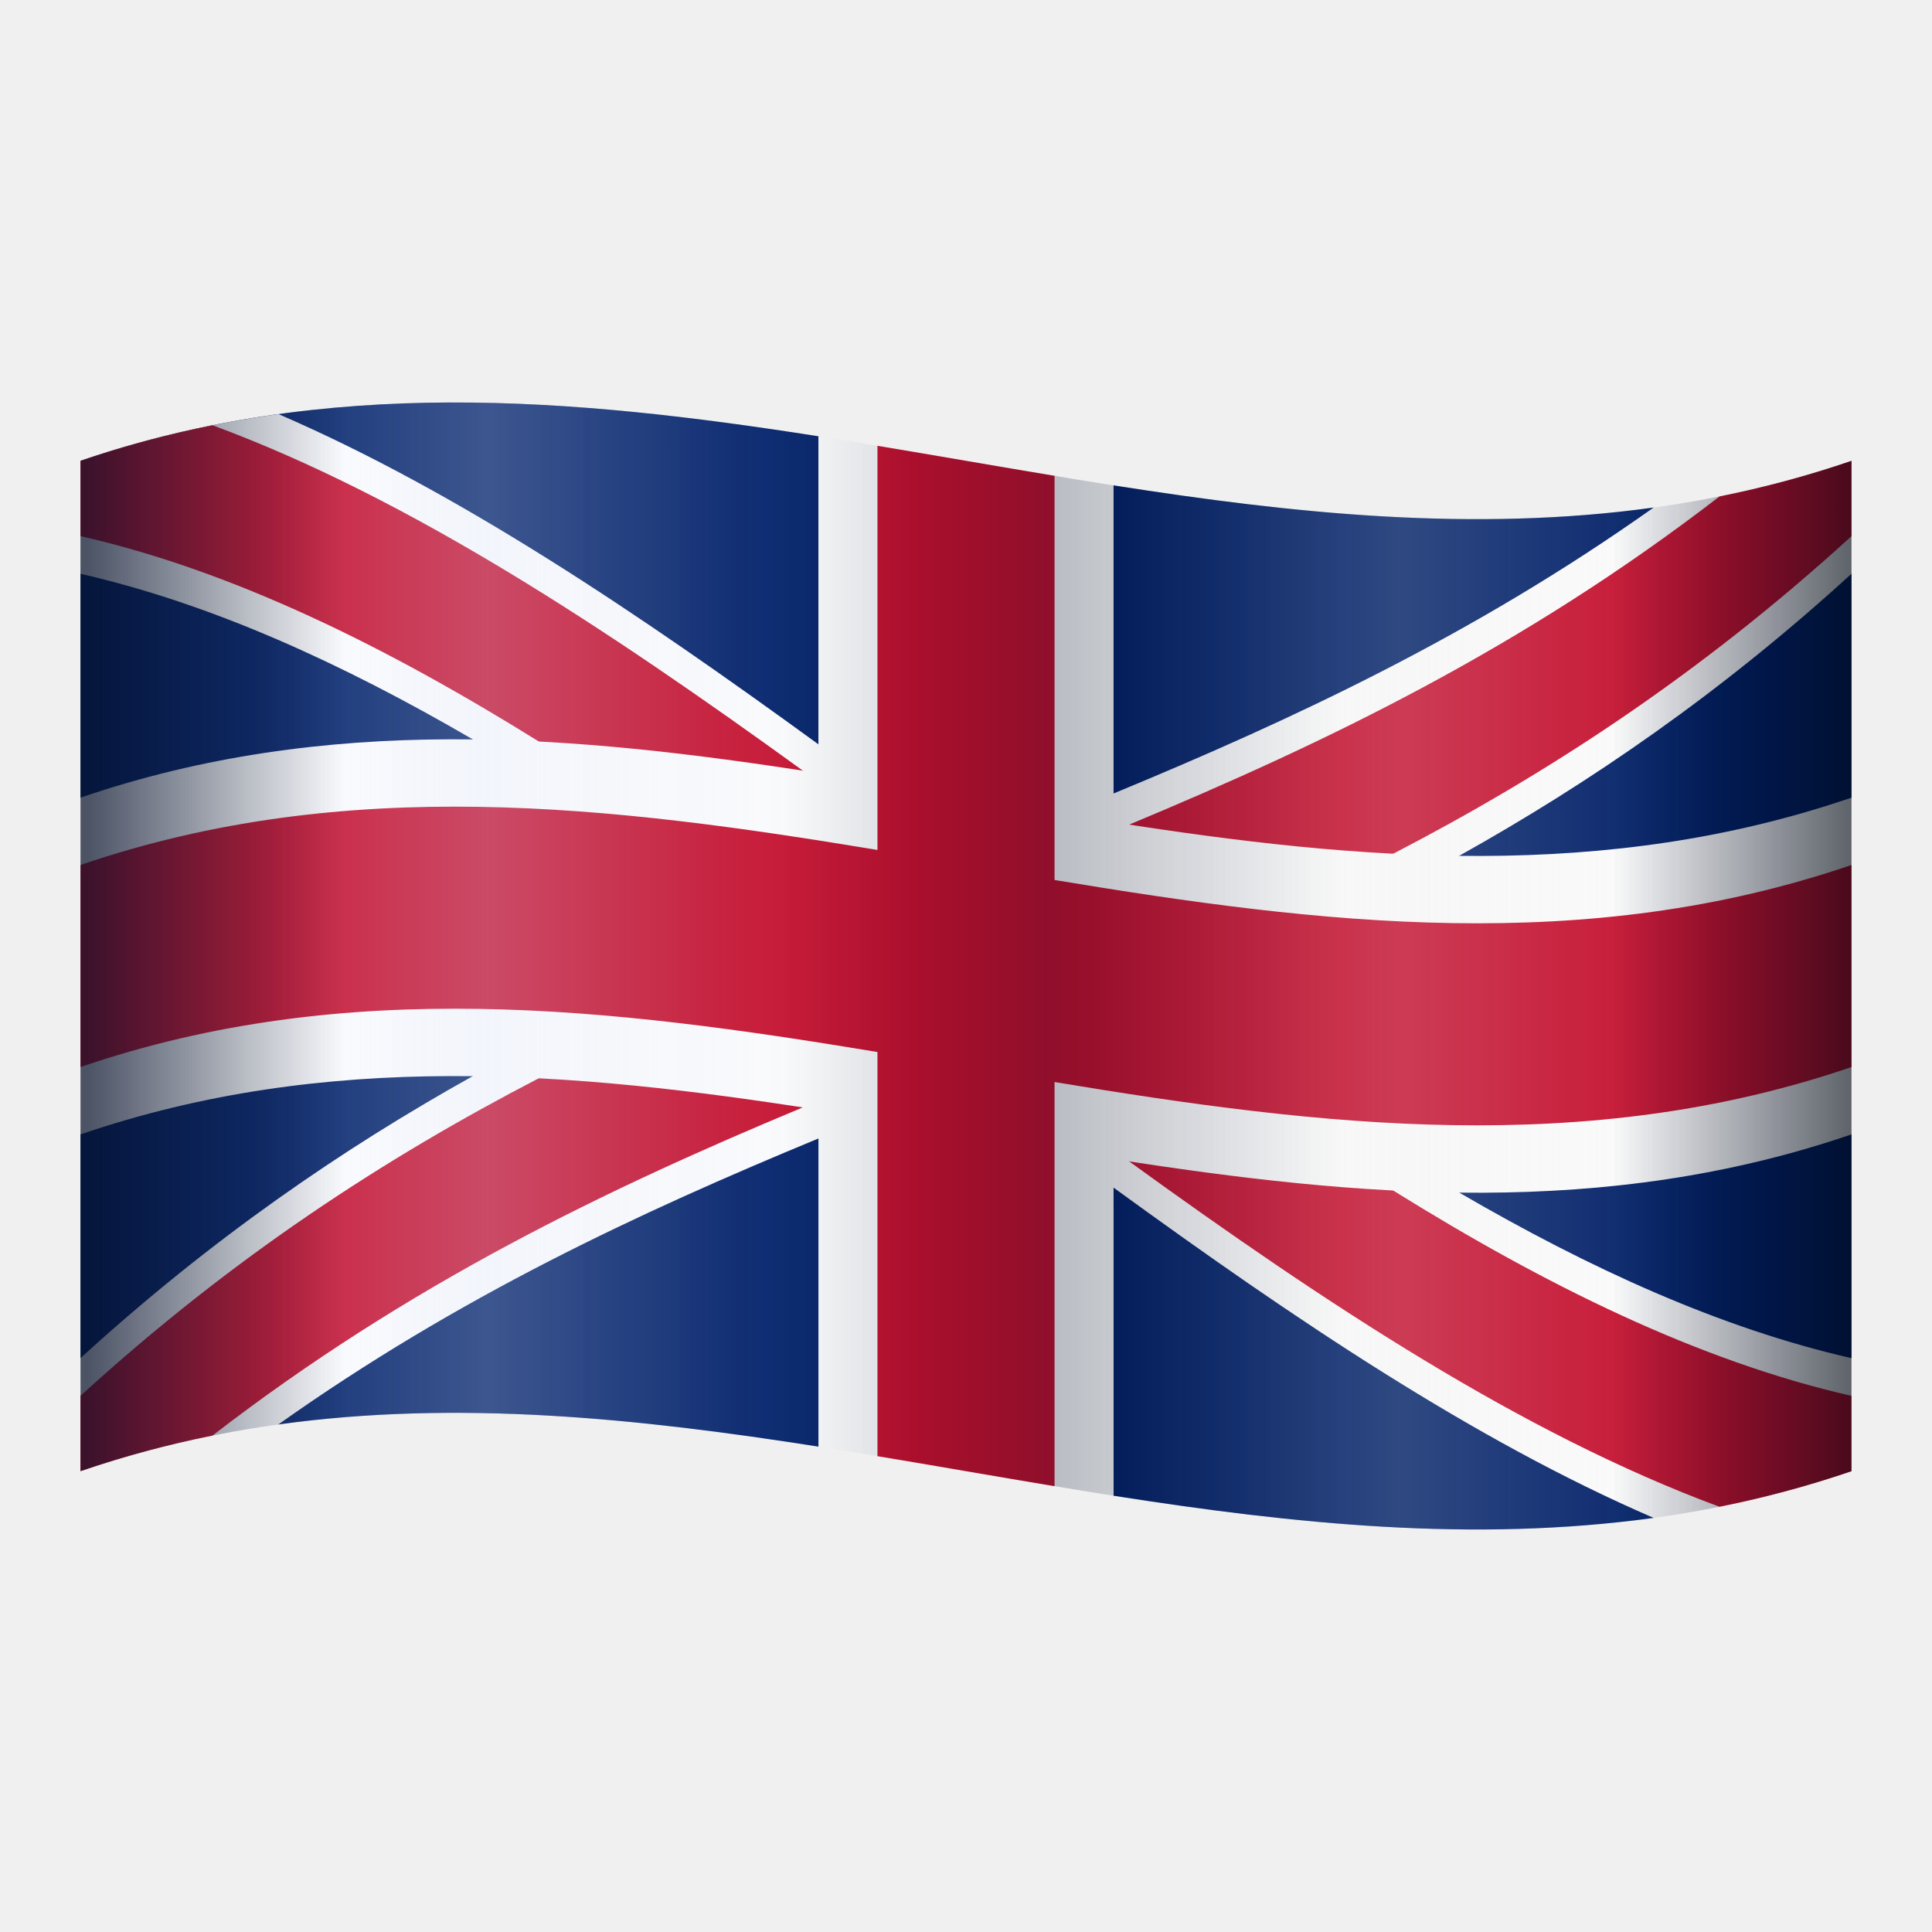
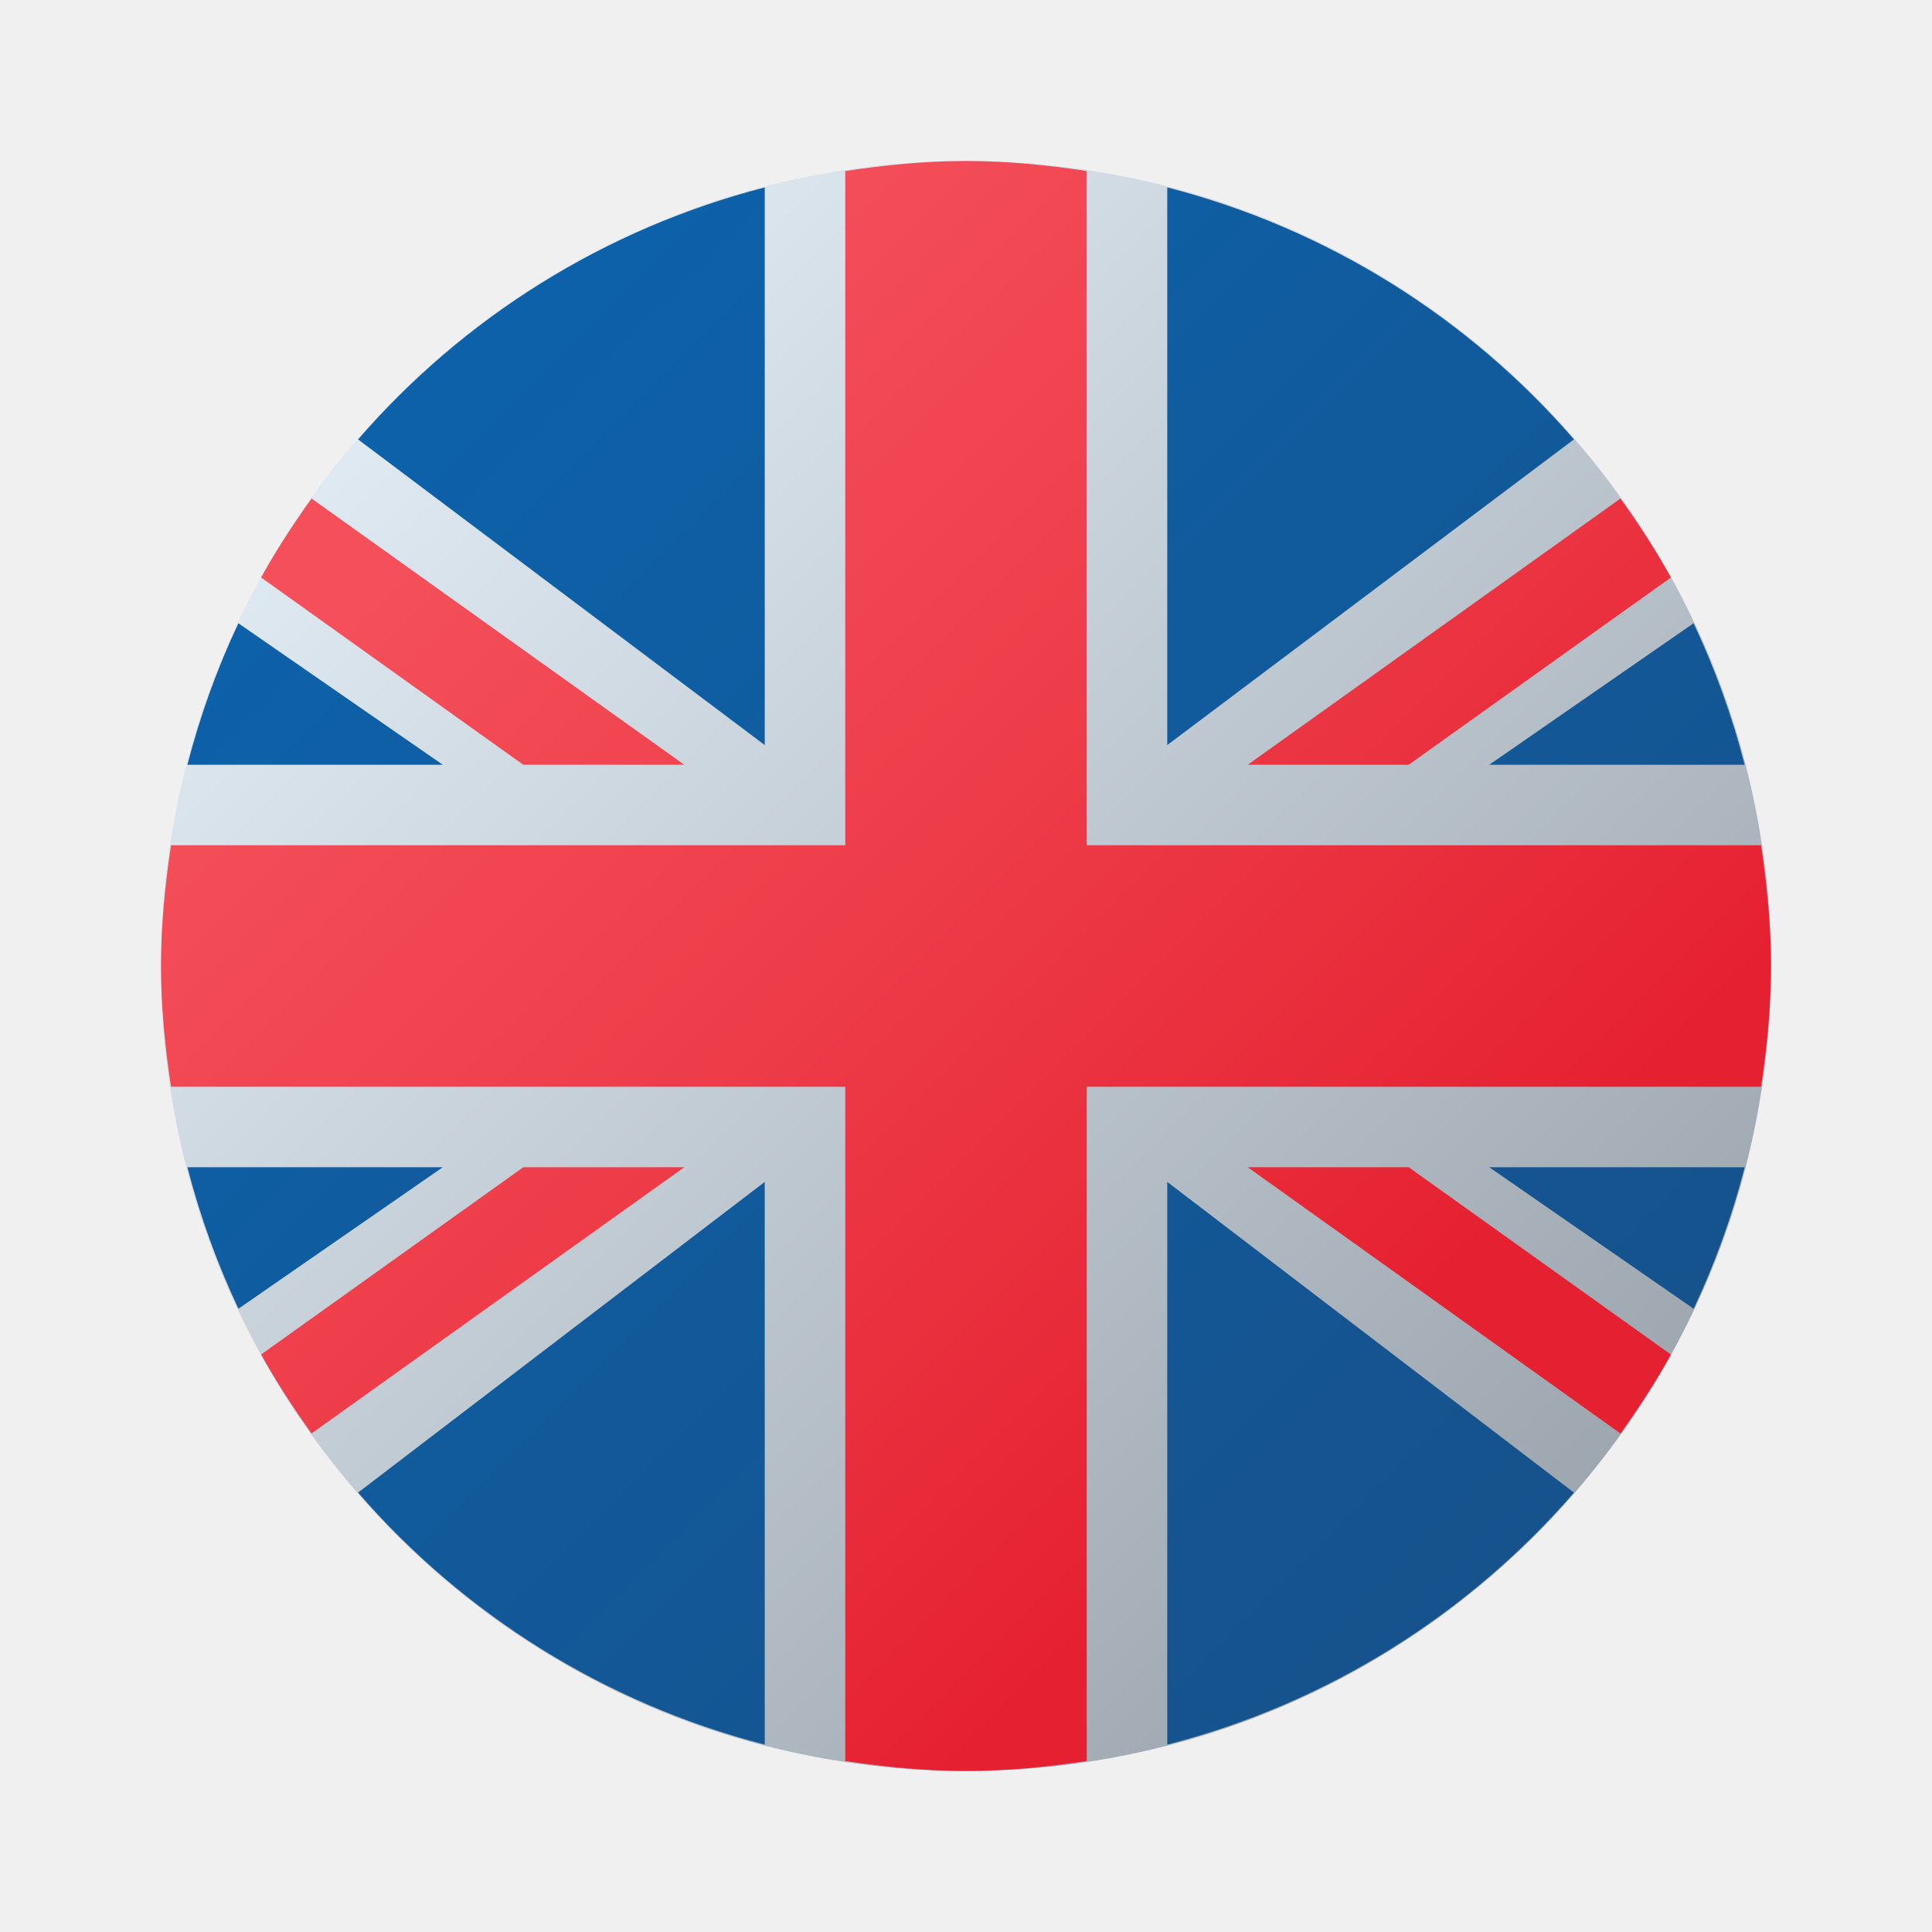
<svg xmlns="http://www.w3.org/2000/svg" viewBox="0 0 48 48" width="96px" height="96px">
-   <path fill="#012169" d="M44.064,13.043c0,0.935,1.936,1.212,1.936,1.212c0,1.854,0,3.708,0,5.562 c0,0-1.426,3.086-1.426,4.481c0,1.394,1.426,3.886,1.426,3.886c0,1.853,0,3.706,0,5.559c0,0-1.809,0.959-1.809,1.895 c-1.64,0.561-3.111,2.074-3.111,2.074c-4.471,0.618-8.942,0.15-13.413-0.551c0,0-2.445-1.718-3.667-1.927 c-1.222-0.209-3.666,0.707-3.666,0.707c-4.472-0.702-8.944-1.17-13.416-0.551c0,0-2.162-0.547-3.801,0.014 C3.117,34.468,2,33.743,2,33.743c0-1.853,0-3.706,0-5.559c0,0,0.957-2.945,0.957-4.439C2.957,22.45,2,19.817,2,19.817 c0-2.789,0-5.579,0-8.368c6.111-2.092,12.222-1.569,18.333-0.61c0,0,2.211,1.654,3.433,1.863c1.222,0.209,3.9-0.643,3.9-0.643 c4.472,0.702,8.944,1.17,13.416,0.551C41.082,12.61,42.424,13.604,44.064,13.043z" />
-   <path fill="#fff" d="M46,11.449c0,0.935,0,1.871,0,2.806c-3.249,2.966-6.498,5.192-9.747,7.007 c-2.444,1.365-4.889,2.498-7.333,3.537c2.444,1.75,4.889,3.407,7.333,4.83c3.249,1.892,6.498,3.373,9.747,4.114 c0,0.935,0,1.871,0,2.806c-1.64,0.561-3.28,0.934-4.92,1.161c-4.471-1.932-8.943-4.951-13.414-8.204 c-1.222-0.889-2.444-1.795-3.667-2.702c-1.222,0.488-2.444,0.976-3.667,1.482c-4.471,1.849-8.943,3.932-13.414,7.102 c-1.64,0.227-3.28,0.6-4.92,1.161c0-0.935,0-1.871,0-2.806c3.249-2.966,6.498-5.192,9.747-7.007 c2.444-1.365,4.889-2.498,7.333-3.537c-2.444-1.75-4.889-3.407-7.333-4.83C8.498,16.478,5.249,14.997,2,14.256 c0-0.935,0-1.871,0-2.806c1.64-0.561,3.28-0.934,4.92-1.161c4.471,1.932,8.943,4.951,13.414,8.204 c1.222,0.889,2.444,1.795,3.667,2.702c1.222-0.488,2.444-0.976,3.667-1.482c4.471-1.849,8.943-3.932,13.414-7.102 C42.72,12.384,44.36,12.011,46,11.449z" />
-   <path fill="#c8102e" d="M27.279,24.549c2.444,1.785,4.889,3.508,7.333,5.028c3.796,2.362,7.591,4.236,11.387,5.103 c0,0.624,0,1.247,0,1.871c-1.093,0.374-2.187,0.665-3.28,0.884c-4.889-1.808-9.778-5.04-14.666-8.581 c-0.618-0.448-1.236-0.9-1.854-1.355c-0.733-0.54-1.467-1.084-2.2-1.628c-0.733,0.293-1.467,0.586-2.2,0.882 c-0.618,0.25-1.236,0.503-1.854,0.76c-4.889,2.038-9.778,4.384-14.666,8.153c-1.093,0.219-2.187,0.51-3.28,0.884 c0-0.624,0-1.247,0-1.871c3.796-3.465,7.591-5.921,11.387-7.89c2.444-1.268,4.889-2.335,7.333-3.339 c-2.444-1.785-4.889-3.508-7.333-5.028C9.591,16.061,5.796,14.186,2,13.32c0-0.624,0-1.247,0-1.871 c1.093-0.374,2.187-0.665,3.28-0.884c4.889,1.808,9.778,5.04,14.666,8.581c0.618,0.448,1.236,0.9,1.854,1.355 c0.733,0.54,1.467,1.084,2.2,1.628c0.733-0.293,1.467-0.586,2.2-0.882c0.618-0.25,1.236-0.503,1.854-0.76 c4.889-2.038,9.778-4.384,14.666-8.153c1.093-0.219,2.187-0.51,3.28-0.884c0,0.624,0,1.247,0,1.871 c-3.796,3.465-7.591,5.921-11.387,7.89C32.168,22.478,29.724,23.545,27.279,24.549z" />
-   <path fill="#fff" d="M27.667,37.161c-2.444-0.384-4.889-0.837-7.333-1.22c0-2.789,0-5.578,0-8.367 C14.222,26.615,8.111,26.092,2,28.184c0,0,0-5.578,0-8.367c6.111-2.092,12.222-1.569,18.333-0.61c0-2.789,0-5.578,0-8.367 c2.444,0.384,4.889,0.837,7.333,1.22c0,2.789,0,5.578,0,8.367c6.111,0.959,12.222,1.482,18.333-0.61c0,2.789,0,5.578,0,8.367 c-6.111,2.092-12.222,1.569-18.333,0.61C27.667,31.583,27.667,34.372,27.667,37.161z" />
-   <path fill="#c8102e" d="M26.2,36.924c-1.467-0.244-2.933-0.502-4.4-0.746c0-3.347,0-6.694,0-10.041 C15.2,25.042,8.6,24.251,2,26.51c0-1.673,0-3.347,0-5.02c6.6-2.259,13.2-1.468,19.8-0.373c0-3.347,0-6.694,0-10.041 c1.467,0.244,2.933,0.502,4.4,0.746c0,3.347,0,6.694,0,10.041c6.6,1.096,13.2,1.886,19.8-0.373c0,1.673,0,3.347,0,5.02 c-6.6,2.259-13.2,1.468-19.8,0.373C26.2,30.23,26.2,33.577,26.2,36.924z" />
-   <linearGradient id="c_xyCDeerQt140JTqCzuqa" x1="2" x2="46" y1="26" y2="26" gradientTransform="matrix(1 0 0 -1 0 50)" gradientUnits="userSpaceOnUse">
-     <stop offset=".098" stop-color="#d5dff5" stop-opacity=".2" />
-     <stop offset=".23" stop-color="#d5dff5" stop-opacity=".7" />
-     <stop offset=".372" stop-color="#d5dff5" stop-opacity=".2" />
-     <stop offset=".472" stop-color="#d5dff5" stop-opacity="0" />
-     <stop offset=".563" stop-color="#eaebed" stop-opacity="0" />
-     <stop offset=".57" stop-color="#ececec" stop-opacity="0" />
-     <stop offset=".746" stop-color="#ebebeb" stop-opacity=".5" />
-     <stop offset=".932" stop-color="#ebebeb" stop-opacity="0" />
+   <linearGradient id="o2UxHNlDDFjJGM7Ay8jGta" x1="10.11" x2="38.172" y1="10.11" y2="38.172" gradientUnits="userSpaceOnUse">
+     <stop offset="0" stop-color="#dfe9f2" />
+     <stop offset=".998" stop-color="#9ea7b0" />
  </linearGradient>
-   <path fill="url(#c_xyCDeerQt140JTqCzuqa)" d="M46,11.449c0,8.367,0,16.734,0,25.102 c-14.667,5.02-29.333-5.02-44,0c0-8.367,0-16.734,0-25.102C16.667,6.429,31.333,16.47,46,11.449z" opacity=".4" />
-   <linearGradient id="c_xyCDeerQt140JTqCzuqb" x1="2" x2="46" y1="26" y2="26" gradientTransform="matrix(1 0 0 -1 0 50)" gradientUnits="userSpaceOnUse">
-     <stop offset=".004" stop-color="#000b24" />
-     <stop offset=".149" stop-color="#000b24" stop-opacity="0" />
-     <stop offset=".396" stop-color="#000b24" stop-opacity=".018" />
-     <stop offset=".545" stop-color="#000b24" stop-opacity=".4" />
-     <stop offset=".715" stop-color="#000b24" stop-opacity=".018" />
-     <stop offset=".864" stop-color="#000b24" stop-opacity=".018" />
-     <stop offset=".873" stop-color="#000b23" stop-opacity=".079" />
-     <stop offset="1" stop-color="#000512" stop-opacity=".9" />
+   <path fill="url(#o2UxHNlDDFjJGM7Ay8jGta)" d="M44,24c0-11.045-8.955-20-20-20S4,12.955,4,24s8.955,20,20,20S44,35.045,44,24z" />
+   <linearGradient id="o2UxHNlDDFjJGM7Ay8jGtb" x1="10.485" x2="38.346" y1="10.485" y2="38.346" gradientUnits="userSpaceOnUse">
+     <stop offset="0" stop-color="#0d61a9" />
+     <stop offset="1" stop-color="#16528c" />
  </linearGradient>
-   <path fill="url(#c_xyCDeerQt140JTqCzuqb)" d="M46,11.449c0,8.367,0,16.734,0,25.102 c-14.667,5.02-29.333-5.02-44,0c0-8.367,0-16.734,0-25.102C16.667,6.429,31.333,16.47,46,11.449z" opacity=".7" />
+   <path fill="url(#o2UxHNlDDFjJGM7Ay8jGtb)" d="M39.104,10.917L29,18.511V4.656C32.986,5.684,36.488,7.899,39.104,10.917z M43.344,19 c-0.315-1.221-0.74-2.395-1.268-3.515L37,19H43.344z M8.896,10.917L19,18.511V4.656C15.014,5.684,11.512,7.899,8.896,10.917z M5.923,15.485C5.395,16.605,4.971,17.779,4.656,19H11L5.923,15.485z M19,43.344v-13.98L8.896,37.083 C11.512,40.101,15.014,42.316,19,43.344z M4.656,29c0.315,1.221,0.74,2.395,1.268,3.515L11,29H4.656z M29,43.344 c3.986-1.028,7.488-3.243,10.104-6.261L29,29.364V43.344z M42.077,32.515c0.528-1.119,0.953-2.293,1.268-3.515H37L42.077,32.515z" />
+   <linearGradient id="o2UxHNlDDFjJGM7Ay8jGtc" x1="11.764" x2="34.275" y1="11.764" y2="34.275" gradientUnits="userSpaceOnUse">
+     <stop offset=".008" stop-color="#f44f5a" />
+     <stop offset=".447" stop-color="#ee3d4a" />
+     <stop offset="1" stop-color="#e52030" />
+   </linearGradient>
+   <path fill="url(#o2UxHNlDDFjJGM7Ay8jGtc)" d="M43.751,21H27V4.249C26.019,4.101,25.022,4,24,4s-2.019,0.101-3,0.249V21H4.249 C4.101,21.981,4,22.978,4,24s0.101,2.019,0.249,3H21v16.751C21.981,43.899,22.978,44,24,44s2.019-0.101,3-0.249V27h16.751 C43.899,26.019,44,25.022,44,24S43.899,21.981,43.751,21z M41.513,14.348c-0.377-0.682-0.802-1.332-1.253-1.962L31,19h4 L41.513,14.348z M17,19l-9.26-6.615c-0.451,0.63-0.876,1.28-1.253,1.962L13,19H17z M6.487,33.652 c0.377,0.682,0.802,1.332,1.253,1.962L17,29h-4L6.487,33.652z M31,29l9.26,6.615c0.451-0.63,0.876-1.28,1.253-1.962L35,29H31z" />
</svg>
